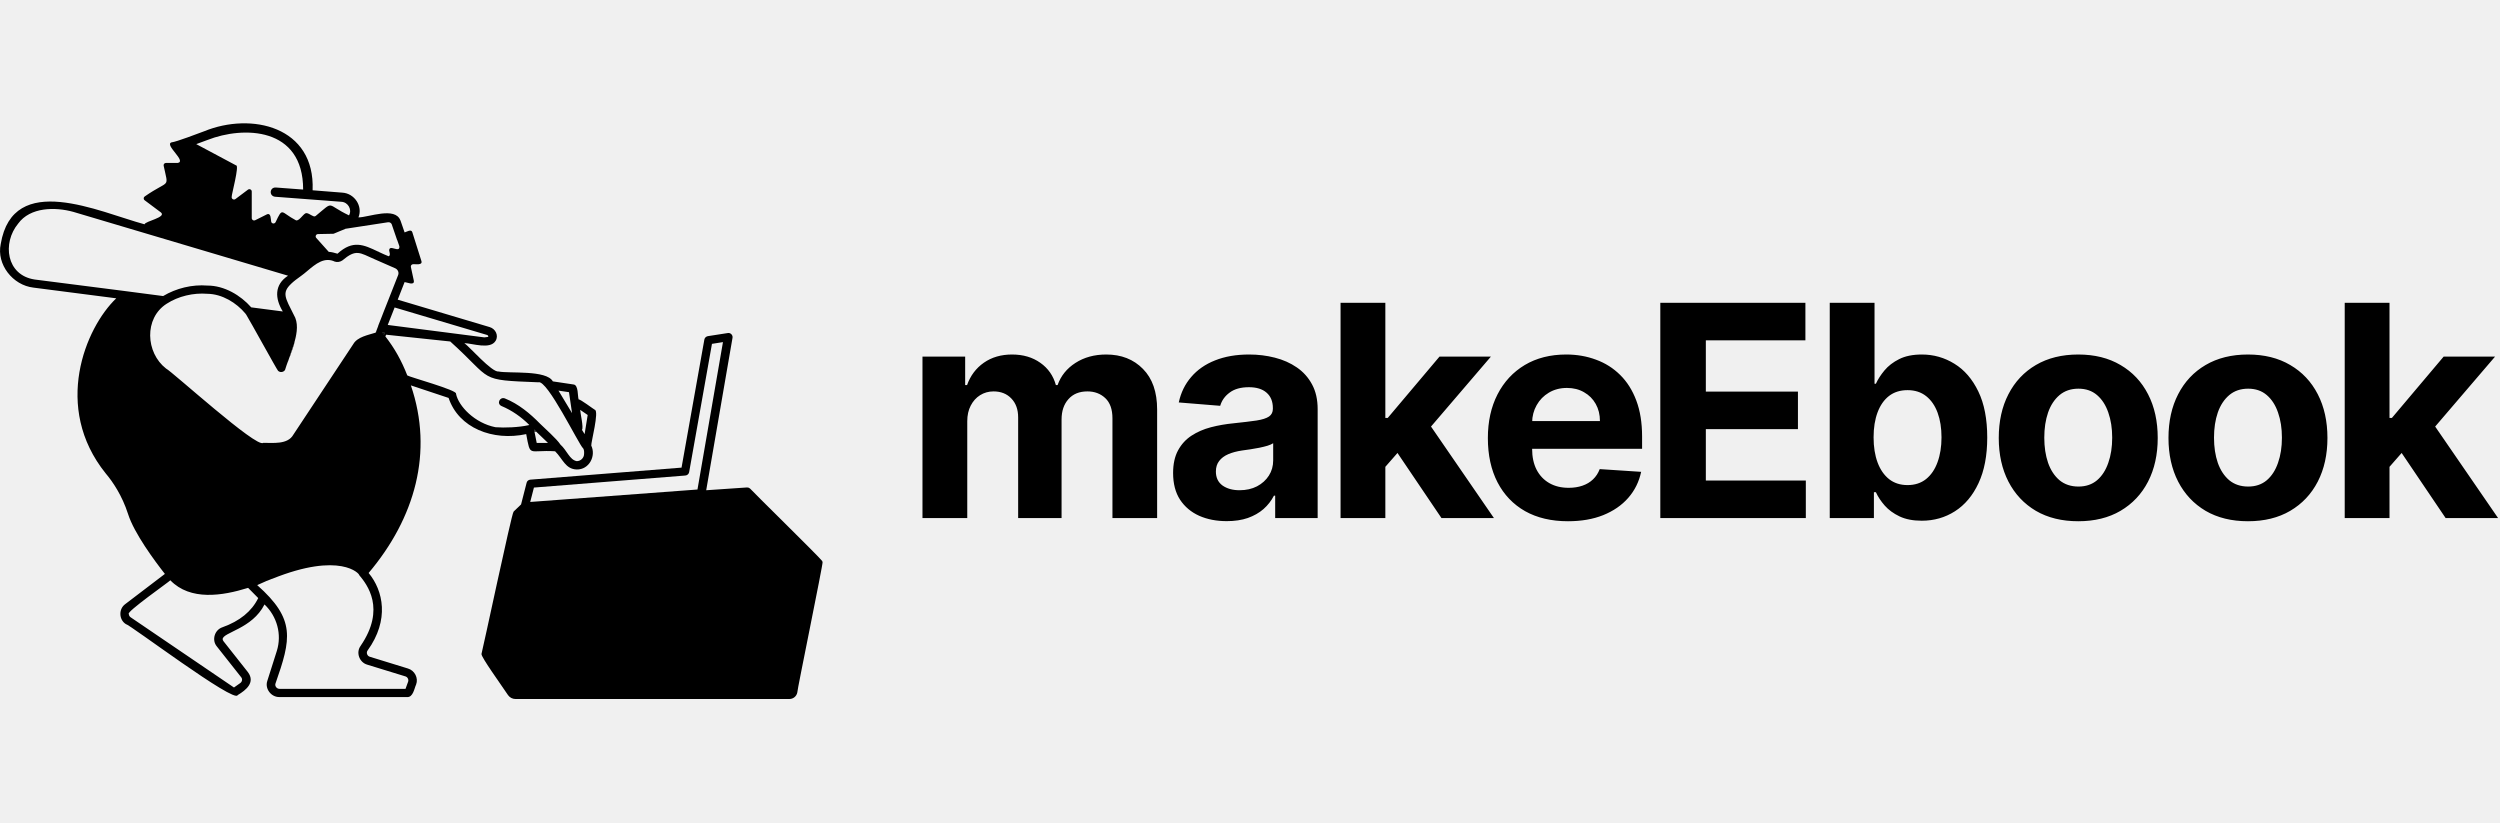
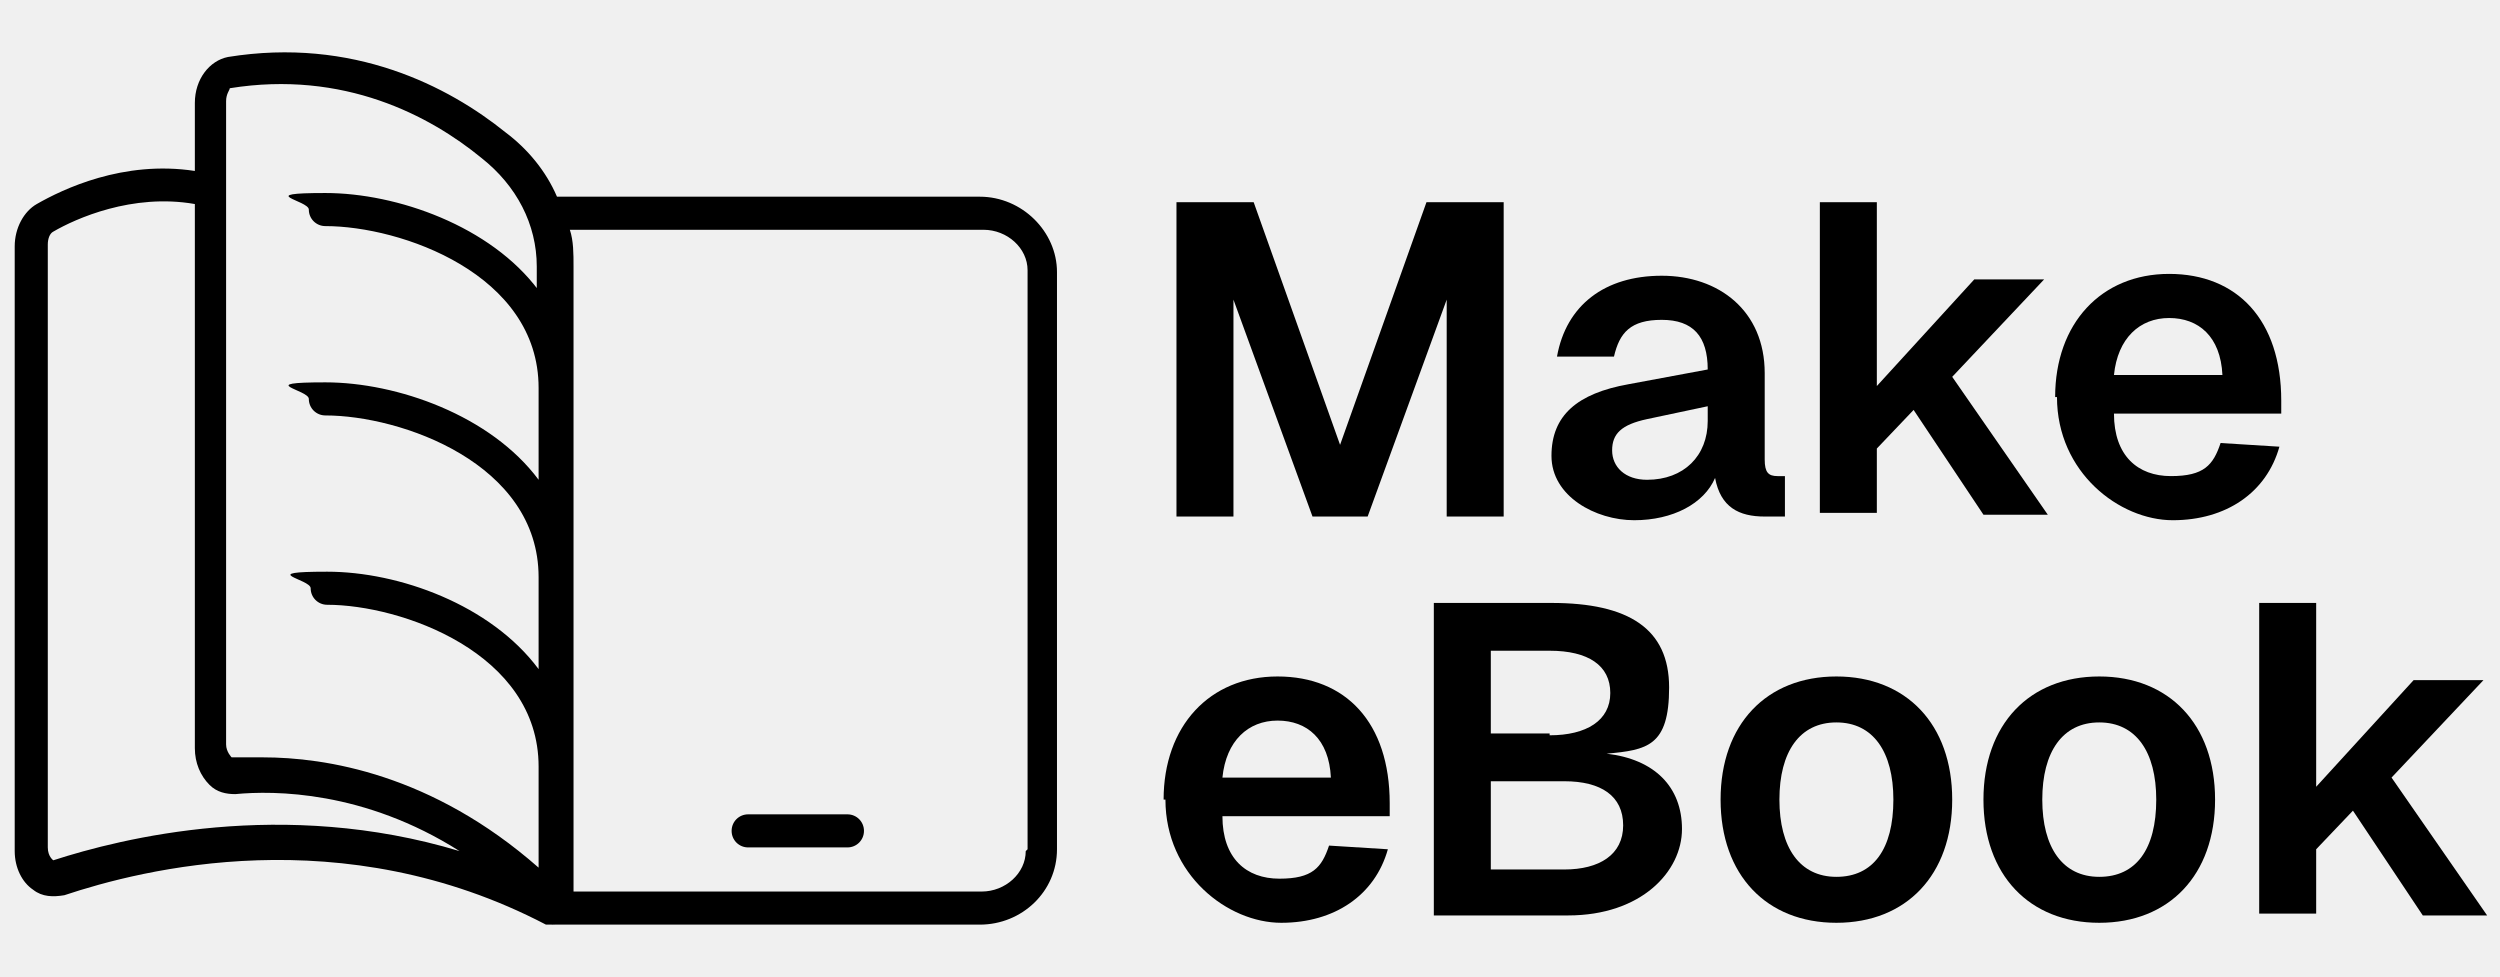
- <svg xmlns="http://www.w3.org/2000/svg" width="304" height="100" viewBox="0 0 304 100" fill="none">
-   <g clip-path="url(#clip0_28_4353)">
-     <path d="M46.05 30.613C46.05 30.613 45.975 30.575 45.938 30.575C46.013 30.6 46.075 30.638 46.15 30.675L46.05 30.613Z" fill="black" />
-     <path d="M32.538 70.6C32.713 70.525 32.888 70.45 33.063 70.388C32.913 70.438 32.713 70.525 32.538 70.6ZM32.363 70.675C32.363 70.675 32.313 70.688 32.288 70.7C32.313 70.7 32.338 70.675 32.363 70.675ZM32.538 70.6C32.713 70.525 32.888 70.45 33.063 70.388C32.913 70.438 32.713 70.525 32.538 70.6ZM32.363 70.675C32.363 70.675 32.313 70.688 32.288 70.7C32.313 70.7 32.338 70.675 32.363 70.675ZM32.538 70.6C32.713 70.525 32.888 70.45 33.063 70.388C32.913 70.438 32.713 70.525 32.538 70.6ZM32.363 70.675C32.363 70.675 32.313 70.688 32.288 70.7C32.313 70.7 32.338 70.675 32.363 70.675ZM32.538 70.6C32.713 70.525 32.888 70.45 33.063 70.388C32.913 70.438 32.713 70.525 32.538 70.6ZM32.363 70.675C32.363 70.675 32.313 70.688 32.288 70.7C32.313 70.7 32.338 70.675 32.363 70.675ZM32.538 70.6C32.713 70.525 32.888 70.45 33.063 70.388C32.913 70.438 32.713 70.525 32.538 70.6ZM32.363 70.675C32.363 70.675 32.313 70.688 32.288 70.7C32.313 70.7 32.338 70.675 32.363 70.675ZM32.538 70.6C32.713 70.525 32.888 70.45 33.063 70.388C32.913 70.438 32.713 70.525 32.538 70.6ZM32.363 70.675C32.363 70.675 32.313 70.688 32.288 70.7C32.313 70.7 32.338 70.675 32.363 70.675ZM32.538 70.6C32.713 70.525 32.888 70.45 33.063 70.388C32.913 70.438 32.713 70.525 32.538 70.6ZM32.363 70.675C32.363 70.675 32.313 70.688 32.288 70.7C32.313 70.7 32.338 70.675 32.363 70.675ZM32.538 70.6C32.713 70.525 32.888 70.45 33.063 70.388C32.913 70.438 32.713 70.525 32.538 70.6ZM32.363 70.675C32.363 70.675 32.313 70.688 32.288 70.7C32.313 70.7 32.338 70.675 32.363 70.675ZM32.538 70.6C32.713 70.525 32.888 70.45 33.063 70.388C32.913 70.438 32.713 70.525 32.538 70.6ZM32.363 70.675C32.363 70.675 32.313 70.688 32.288 70.7C32.313 70.7 32.338 70.675 32.363 70.675ZM32.538 70.6C32.713 70.525 32.888 70.45 33.063 70.388C32.913 70.438 32.713 70.525 32.538 70.6ZM32.363 70.675C32.363 70.675 32.313 70.688 32.288 70.7C32.313 70.7 32.338 70.675 32.363 70.675ZM32.538 70.6C32.713 70.525 32.888 70.45 33.063 70.388C32.913 70.438 32.713 70.525 32.538 70.6ZM32.363 70.675C32.363 70.675 32.313 70.688 32.288 70.7C32.313 70.7 32.338 70.675 32.363 70.675ZM32.538 70.6C32.713 70.525 32.888 70.45 33.063 70.388C32.913 70.438 32.713 70.525 32.538 70.6ZM32.363 70.675C32.363 70.675 32.313 70.688 32.288 70.7C32.313 70.7 32.338 70.675 32.363 70.675ZM32.538 70.6C32.713 70.525 32.888 70.45 33.063 70.388C32.913 70.438 32.713 70.525 32.538 70.6ZM32.363 70.675C32.363 70.675 32.313 70.688 32.288 70.7C32.313 70.7 32.338 70.675 32.363 70.675ZM32.538 70.6C32.713 70.525 32.888 70.45 33.063 70.388C32.913 70.438 32.713 70.525 32.538 70.6ZM32.363 70.675C32.363 70.675 32.313 70.688 32.288 70.7C32.313 70.7 32.338 70.675 32.363 70.675ZM32.538 70.6C32.713 70.525 32.888 70.45 33.063 70.388C32.913 70.438 32.713 70.525 32.538 70.6ZM32.363 70.675C32.363 70.675 32.313 70.688 32.288 70.7C32.313 70.7 32.338 70.675 32.363 70.675ZM32.538 70.6C32.713 70.525 32.888 70.45 33.063 70.388C32.913 70.438 32.713 70.525 32.538 70.6ZM32.363 70.675C32.363 70.675 32.313 70.688 32.288 70.7C32.313 70.7 32.338 70.675 32.363 70.675ZM32.538 70.6C32.713 70.525 32.888 70.45 33.063 70.388C32.913 70.438 32.713 70.525 32.538 70.6ZM32.363 70.675C32.363 70.675 32.313 70.688 32.288 70.7C32.313 70.7 32.338 70.675 32.363 70.675ZM32.538 70.6C32.713 70.525 32.888 70.45 33.063 70.388C32.913 70.438 32.713 70.525 32.538 70.6ZM32.363 70.675C32.363 70.675 32.313 70.688 32.288 70.7C32.313 70.7 32.338 70.675 32.363 70.675ZM32.538 70.6C32.713 70.525 32.888 70.45 33.063 70.388C32.913 70.438 32.713 70.525 32.538 70.6ZM32.363 70.675C32.363 70.675 32.313 70.688 32.288 70.7C32.313 70.7 32.338 70.675 32.363 70.675ZM32.538 70.6C32.713 70.525 32.888 70.45 33.063 70.388C32.913 70.438 32.713 70.525 32.538 70.6ZM32.363 70.675C32.363 70.675 32.313 70.688 32.288 70.7C32.313 70.7 32.338 70.675 32.363 70.675ZM32.538 70.6C32.713 70.525 32.888 70.45 33.063 70.388C32.913 70.438 32.713 70.525 32.538 70.6ZM32.363 70.675C32.363 70.675 32.313 70.688 32.288 70.7C32.313 70.7 32.338 70.675 32.363 70.675ZM32.538 70.6C32.713 70.525 32.888 70.45 33.063 70.388C32.913 70.438 32.713 70.525 32.538 70.6ZM32.363 70.675C32.363 70.675 32.313 70.688 32.288 70.7C32.313 70.7 32.338 70.675 32.363 70.675ZM32.538 70.6C32.713 70.525 32.888 70.45 33.063 70.388C32.913 70.438 32.713 70.525 32.538 70.6ZM32.363 70.675C32.363 70.675 32.313 70.688 32.288 70.7C32.313 70.7 32.338 70.675 32.363 70.675ZM32.538 70.6C32.713 70.525 32.888 70.45 33.063 70.388C32.913 70.438 32.713 70.525 32.538 70.6ZM32.363 70.675C32.363 70.675 32.313 70.688 32.288 70.7C32.313 70.7 32.338 70.675 32.363 70.675Z" fill="black" />
-     <path d="M33.063 70.388C32.888 70.45 32.713 70.525 32.538 70.6C32.713 70.525 32.913 70.438 33.063 70.388Z" fill="black" />
-     <path d="M33.063 70.388C32.888 70.45 32.713 70.525 32.538 70.6C32.713 70.525 32.913 70.438 33.063 70.388Z" fill="black" />
-     <path d="M35.3 43.163C35.3 43.163 35.3 43.125 35.3 43.1L35.187 43.425C35.212 43.338 35.25 43.25 35.287 43.163H35.3ZM34.987 44.063C35.012 43.963 35.05 43.863 35.087 43.763L35.062 43.813L34.987 44.063Z" fill="black" />
-     <path d="M35.313 43.1C35.313 43.1 35.313 43.138 35.313 43.163C35.488 42.688 35.675 42.188 35.813 41.688L35.65 42.138L35.325 43.1H35.313ZM35.313 43.1L35.2 43.425C35.225 43.337 35.263 43.25 35.3 43.163C35.475 42.688 35.663 42.188 35.8 41.688L35.638 42.138L35.313 43.1ZM32.363 70.675C32.363 70.675 32.313 70.688 32.288 70.7C32.313 70.7 32.338 70.675 32.363 70.675Z" fill="black" />
-     <path d="M72.325 49.825C72.15 49.738 70.55 48.513 70.362 48.575C70.225 48.2 70.362 46.788 69.725 46.75L67.225 46.375C66.45 44.963 61.938 45.438 60.625 45.175C59.812 45.3 57.062 42.125 56.462 41.725C57.45 41.75 59.6 42.538 60.263 41.45C60.663 40.813 60.263 39.988 59.55 39.775L48.362 36.438L49.2 34.3C49.487 34.325 50.4 34.763 50.325 34.15L49.962 32.463C49.925 32.288 50.062 32.125 50.25 32.125C50.513 32.1 51.388 32.288 51.25 31.763L50.138 28.238C50.013 27.813 49.438 28.2 49.2 28.263L48.712 26.85L48.688 26.8C48.05 25.1 44.825 26.425 43.587 26.438C44.138 25.075 43.112 23.513 41.625 23.425L38.013 23.138C38.337 15.375 30.562 13.613 24.825 15.963C24.188 16.188 21.475 17.25 20.85 17.313C19.95 17.613 22.75 19.625 21.613 19.813H20.188C20 19.813 19.863 19.975 19.9 20.15C20.5 23.025 20.675 21.75 17.6 23.888C17.438 23.988 17.425 24.225 17.587 24.35L19.575 25.838C20.262 26.438 17.663 26.888 17.575 27.275C12.062 25.788 1.588 20.738 0.088 29.675C-0.437 32.138 1.538 34.688 4.075 34.975L14.137 36.275C10.375 39.863 6.388 49.525 12.85 57.563C13.7 58.563 14.85 60.25 15.575 62.513C16.312 64.838 18.8 68.2 20.05 69.788L15.225 73.463C14.412 74.05 14.45 75.35 15.3 75.888C15.7 75.875 28.587 85.613 28.9 84.525C29.95 83.9 31.062 82.975 30.15 81.738L27.188 77.988C27.113 77.888 27.075 77.8 27.075 77.725C27.075 76.888 30.675 76.475 32.163 73.5C33.7 74.963 34.288 77.15 33.663 79.15L32.5 82.813C32.188 83.75 32.975 84.788 33.987 84.763H49.487C50.237 84.825 50.375 83.713 50.6 83.238C50.9 82.45 50.425 81.525 49.6 81.288L44.975 79.863C44.65 79.775 44.5 79.363 44.7 79.1C47.375 75.388 46.612 71.825 44.825 69.675C50.462 63 52.737 54.975 49.962 46.863L54.55 48.388C55.775 52.05 59.925 53.663 63.987 52.788C64.525 55.663 64.225 54.675 67.5 54.875C68.425 55.788 68.75 57.05 70.125 57.088C71.638 57.125 72.5 55.45 71.9 54.188C71.85 53.825 72.888 49.975 72.325 49.825ZM69.188 47.688L69.562 50.238L67.912 47.5L69.188 47.688ZM59.25 40.738C59.337 40.775 59.462 40.938 59.312 40.975C59.288 40.975 58.913 41.025 58.888 41.025L47.15 39.513L47.987 37.388L59.25 40.738ZM47.188 27.025C47.362 27 47.538 27.088 47.625 27.25L48.288 29.188H48.3L48.562 29.938C48.663 30.863 47.3 29.625 47.325 30.475C47.362 30.675 47.513 31.063 47.263 31.163C46.875 31.013 46.5 30.838 46.15 30.675C46.075 30.638 46.013 30.6 45.938 30.575C44.225 29.763 42.913 29.138 41.038 30.85C40.7 30.75 40.325 30.638 39.975 30.625C39.95 30.613 38.475 28.95 38.45 28.925C38.3 28.75 38.425 28.463 38.675 28.463L40.562 28.425C40.562 28.425 42.013 27.813 42.05 27.813H41.987C41.987 27.813 42.05 27.8 42.087 27.788L42.05 27.813L47.188 27.025ZM25.25 17.013C29.587 15.313 36.875 15.413 36.862 23.05L33.538 22.8C32.775 22.763 32.688 23.838 33.45 23.925L41.525 24.538C42.337 24.588 42.837 25.513 42.438 26.188C39.575 24.838 40.725 24.338 38.4 26.25C38.312 26.325 38.188 26.338 38.075 26.275C37.85 26.213 37.312 25.738 37.075 25.988C36.85 26.1 36.263 27.013 35.938 26.763C34.125 25.8 34.4 25.138 33.513 27.013C33.388 27.263 33.013 27.213 32.975 26.938C32.913 26.675 32.975 25.85 32.462 26.063L31.038 26.775C30.837 26.875 30.613 26.738 30.613 26.525V23.288C30.613 23.05 30.337 22.925 30.15 23.063L28.637 24.2C28.425 24.363 28.125 24.188 28.175 23.925C28.125 23.775 29.137 20.075 28.712 20.113L23.863 17.525L25.25 17.013ZM15.062 35.375L4.213 33.988C0.75 33.463 0.263 29.55 2.2 27.2C3.663 25.175 6.7 25.15 8.913 25.763C15.088 27.588 28.962 31.725 35.025 33.525C33.325 34.638 33.438 36.313 34.388 37.875L30.55 37.375C29.25 35.9 27.275 34.725 25.225 34.725C23.363 34.575 21.425 35.05 19.837 36L15.062 35.375ZM27.05 76.275C26.087 76.588 25.725 77.838 26.363 78.6L29.325 82.35C29.512 82.563 29.45 82.9 29.212 83.063L28.45 83.6L15.887 75.063C15.75 74.975 15.675 74.825 15.662 74.663C15.275 74.45 20.637 70.7 20.712 70.563C23.15 73.088 27.062 72.45 30.113 71.5C30.125 71.5 30.15 71.488 30.175 71.488L31.4 72.725C30.613 74.338 29.15 75.525 27.05 76.275ZM43.862 78.525C43.25 79.325 43.688 80.55 44.663 80.825L49.3 82.25C49.562 82.325 49.725 82.638 49.625 82.9L49.312 83.763H33.987C33.65 83.763 33.388 83.425 33.5 83.113C35.4 77.688 35.975 75.313 31.275 71.15C31.625 71 31.95 70.85 32.288 70.7C32.312 70.7 32.337 70.675 32.362 70.663C32.413 70.65 32.475 70.625 32.538 70.6C32.712 70.525 32.913 70.438 33.062 70.388C33.062 70.388 33.062 70.388 33.087 70.388C41.425 67.025 43.75 69.813 43.675 69.925C44.638 71.075 46.95 74.013 43.85 78.538L43.862 78.525ZM46 39.613L45.725 40.338H45.763C45.763 40.338 45.712 40.4 45.688 40.438C45.688 40.45 45.675 40.45 45.675 40.45C44.775 40.738 43.462 40.963 42.962 41.838L35.675 52.85C34.987 54.088 33.188 53.838 32 53.85C31.238 54.55 20.913 45.163 20.188 44.813C17.712 42.888 17.5 38.7 20.262 36.938C21.688 36.013 23.512 35.588 25.225 35.725C27.012 35.75 28.75 36.813 29.85 38.138C29.863 38.163 29.887 38.188 29.9 38.213C29.913 38.213 29.913 38.238 29.925 38.238C30.425 39.038 33.65 44.925 33.812 45.088C33.862 45.138 33.925 45.175 33.987 45.2C34.062 45.225 34.138 45.25 34.225 45.238C34.4 45.225 34.575 45.138 34.663 44.975C34.763 44.625 34.913 44.225 35.062 43.813L35.087 43.763C35.125 43.65 35.163 43.55 35.2 43.438L35.312 43.1L35.638 42.138C35.7 41.963 35.75 41.813 35.8 41.688C35.8 41.675 35.8 41.663 35.8 41.65V41.625C36.15 40.413 36.288 39.2 35.725 38.288C34.7 36.238 34.225 35.613 35.413 34.5L35.45 34.463C35.737 34.188 36.125 33.9 36.612 33.55C37.562 32.888 38.625 31.613 39.862 31.613C40.138 31.613 40.425 31.675 40.712 31.813C41.025 31.913 41.375 31.85 41.638 31.663C43.312 30.25 43.725 30.725 45.525 31.513L48.062 32.625C48.388 32.775 48.538 33.138 48.413 33.45C48.163 34.1 47.763 35.1 47.35 36.15L46.688 37.825L46.325 38.763L45.987 39.613H46ZM46.7 40.675C46.638 40.6 46.562 40.525 46.5 40.438L46.775 40.475L46.7 40.675ZM65.263 53.85C65.237 53.675 65.088 52.975 65 52.538L64.938 52.225L65.188 52.475C65.625 52.9 66.463 53.688 66.638 53.863H65.263V53.85ZM70.125 56.075C69.263 55.913 68.938 54.763 68.15 54.063C67.688 53.35 66.287 52.138 65.675 51.525C64.45 50.275 63.05 49.113 61.4 48.45C60.763 48.213 60.362 49.1 60.987 49.375C62.263 49.913 63.388 50.7 64.362 51.675C64.362 51.675 64.312 51.688 64.287 51.7C63.075 51.975 61.337 52.038 60.25 51.95C57.737 51.45 55.75 49.4 55.45 47.875C55.65 47.45 49.712 45.825 49.525 45.65C48.837 43.875 47.962 42.313 46.862 40.913L46.95 40.7L54.75 41.525C60.075 46.313 57.987 46.188 65.463 46.488C66.537 46.113 70.35 54 70.9 54.513H70.912C71.037 54.713 71.037 54.963 71.025 55.188C71.025 55.675 70.612 56.088 70.112 56.075H70.125ZM71.088 52.788L70.763 52.263C71 52.075 70.537 50.088 70.55 49.838L71.463 50.463L71.088 52.788Z" fill="black" />
-     <path d="M33.063 70.388C32.888 70.45 32.713 70.525 32.538 70.6C32.713 70.525 32.913 70.438 33.063 70.388Z" fill="black" />
-     <path d="M45.763 40.35C45.763 40.35 45.712 40.4 45.688 40.437L45.725 40.337H45.763V40.35Z" fill="black" />
-     <path d="M35.062 43.813L35.087 43.763C35.05 43.863 35.012 43.963 34.987 44.063L35.062 43.813Z" fill="black" />
-     <path d="M35.2 43.425L35.313 43.1C35.313 43.1 35.313 43.138 35.313 43.163C35.275 43.25 35.238 43.338 35.213 43.425H35.2Z" fill="black" />
-     <path d="M36.05 40.825C36.025 40.938 36 41.038 35.975 41.15C36 41.05 36.038 40.938 36.05 40.825Z" fill="black" />
-     <path d="M46.5 40.437C46.562 40.525 46.638 40.6 46.7 40.675L46.775 40.475L46.5 40.437ZM45.725 40.337L45.688 40.437C45.688 40.437 45.75 40.35 45.763 40.35H45.725V40.337Z" fill="black" />
-     <path d="M99.987 68.288C99.987 68.288 99.975 68.238 99.975 68.225V68.2H99.962C99.562 67.663 91.337 59.6 91.225 59.425C91.2 59.4 91.162 59.375 91.137 59.363C91.137 59.363 91.137 59.35 91.112 59.35C91.112 59.35 91.062 59.313 91.025 59.3H91.012C91.012 59.3 90.987 59.288 90.962 59.288H90.925C90.925 59.288 90.85 59.275 90.825 59.275L85.875 59.613L89.075 41.075C89.137 40.75 88.825 40.425 88.487 40.5L86.075 40.875C85.862 40.913 85.687 41.075 85.65 41.288L82.875 56.863L64.5 58.325C64.275 58.338 64.087 58.488 64.037 58.7L63.362 61.338L62.5 62.163C62.5 62.163 62.462 62.2 62.45 62.225C62.325 62.325 61.387 66.588 60.45 70.85C59.525 75.1 58.6 79.375 58.55 79.513V79.538C58.55 79.963 60.787 83.05 61.775 84.525C61.987 84.825 62.325 85 62.687 85H95.987C96.462 85 96.862 84.663 96.95 84.213C96.912 84.013 100.1 68.538 100.025 68.363C100.025 68.338 100.025 68.313 100.025 68.288H99.987ZM64.475 61.038L64.925 59.288L83.325 57.825C83.562 57.813 83.762 57.638 83.8 57.413L86.575 41.813L87.912 41.6L84.812 59.525L64.475 61.038Z" fill="black" />
-     <path d="M58.55 79.75C58.55 79.75 58.55 79.75 58.55 79.738C58.55 79.738 58.55 79.763 58.562 79.775V79.75H58.55Z" fill="black" />
-     <path d="M99.937 68.163C99.937 68.163 99.937 68.15 99.925 68.138C99.925 68.138 99.937 68.163 99.95 68.175L99.937 68.163ZM99.95 68.175C99.95 68.175 99.95 68.175 99.95 68.188V68.175Z" fill="black" />
-     <path d="M46.775 40.475L46.7 40.675C46.638 40.6 46.562 40.525 46.5 40.438L46.775 40.475Z" fill="black" />
-     <path d="M48.65 46.25C48.65 46.25 48.65 46.225 48.638 46.212C48.638 46.212 48.638 46.237 48.65 46.25Z" fill="black" />
-     <path d="M64.375 51.688C64.375 51.688 64.325 51.688 64.3 51.7C64.325 51.688 64.337 51.688 64.362 51.675L64.375 51.688Z" fill="black" />
-     <path d="M65.188 52.475C65.188 52.475 65.062 52.513 65 52.538L64.938 52.225L65.188 52.475Z" fill="black" />
+ <svg xmlns="http://www.w3.org/2000/svg" id="Layer_1" version="1.1" viewBox="0 0 136 53.1">
+   <g>
+     <g>
+       <path d="M29.9,50.2h0c.1.1.2.1.4.1s0,0,0,0c-.1,0-.3,0-.4-.1Z" />
+       <path d="M53.4,10.7h-23.1c-.6-1.4-1.6-2.6-2.8-3.5-3.1-2.5-8.3-5.2-15.1-4.1-1,.2-1.8,1.2-1.8,2.5v3.7c-3.9-.6-7.2,1-8.6,1.8-.7.4-1.2,1.3-1.2,2.3v32.9c0,.9.4,1.7,1,2.1.5.4,1.1.4,1.7.3,4.2-1.4,15.1-4.2,26.2,1.6,0,0,.1,0,.2,0h0c.1,0,.3,0,.4,0,0,0,0,0,0,0h23c2.3,0,4.2-1.8,4.2-4.1V14.8c0-2.2-1.9-4.1-4.2-4.1ZM2.9,46.8c0,0-.3-.2-.3-.7V13.3c0-.3.1-.6.3-.7,1.2-.7,4.3-2.1,7.7-1.5v29.6c0,.8.3,1.5.8,2,.4.4.9.5,1.4.5,2.1-.2,7-.2,12.2,3.1-9.6-2.9-18.4-.7-22.1.5ZM29.3,15.8c-2.6-3.5-7.7-5.3-11.6-5.3s-.9.4-.9.9.4.9.9.9c4.1,0,11.6,2.6,11.6,8.8v5c-2.6-3.5-7.7-5.3-11.6-5.3s-.9.4-.9.9.4.9.9.9c4.1,0,11.6,2.6,11.6,8.8v5c-2.6-3.5-7.6-5.3-11.5-5.3s-.9.4-.9.9.4.9.9.9c4,0,11.5,2.6,11.5,8.8s0,.1,0,.2v5.3c-5.8-5.1-11.6-6-15-6s-1.2,0-1.7,0c0,0-.3-.3-.3-.7V5.5c0-.4.2-.6.2-.7,6.2-1,10.9,1.5,13.7,3.8,1.9,1.5,3,3.6,3,5.9v1.3ZM55.8,46.3c0,1.2-1.1,2.2-2.4,2.2h-22.2V14.5c0-.7,0-1.4-.2-2h22.5c1.3,0,2.4,1,2.4,2.2v31.5Z" />
+     </g>
+     <path d="M47,45.2c0,.5-.4.9-.9.9h-5.4c-.5,0-.9-.4-.9-.9s.4-.9.9-.9h5.4c.5,0,.9.4.9.9Z" />
  </g>
-   <path d="M112.173 63V43.364H117.364V46.828H117.594C118.003 45.678 118.685 44.77 119.639 44.105C120.594 43.44 121.736 43.108 123.065 43.108C124.412 43.108 125.558 43.445 126.504 44.118C127.45 44.783 128.081 45.686 128.396 46.828H128.601C129.001 45.703 129.726 44.804 130.774 44.131C131.831 43.449 133.08 43.108 134.52 43.108C136.352 43.108 137.839 43.692 138.982 44.859C140.132 46.019 140.707 47.663 140.707 49.794V63H135.274V50.868C135.274 49.777 134.984 48.959 134.405 48.413C133.825 47.868 133.101 47.595 132.232 47.595C131.243 47.595 130.472 47.91 129.918 48.541C129.364 49.163 129.087 49.986 129.087 51.008V63H123.807V50.753C123.807 49.79 123.53 49.023 122.976 48.452C122.43 47.881 121.71 47.595 120.815 47.595C120.21 47.595 119.665 47.749 119.179 48.055C118.702 48.354 118.322 48.776 118.041 49.321C117.76 49.858 117.619 50.489 117.619 51.213V63H112.173ZM149.169 63.371C147.916 63.371 146.799 63.153 145.819 62.719C144.839 62.276 144.064 61.624 143.493 60.763C142.93 59.894 142.649 58.811 142.649 57.516C142.649 56.425 142.849 55.508 143.25 54.767C143.65 54.026 144.196 53.429 144.886 52.977C145.576 52.526 146.36 52.185 147.238 51.955C148.125 51.724 149.054 51.562 150.025 51.469C151.167 51.349 152.088 51.239 152.787 51.136C153.485 51.026 153.993 50.864 154.308 50.651C154.623 50.438 154.781 50.122 154.781 49.705V49.628C154.781 48.818 154.525 48.192 154.014 47.749C153.511 47.305 152.795 47.084 151.866 47.084C150.886 47.084 150.106 47.301 149.527 47.736C148.947 48.162 148.564 48.699 148.376 49.347L143.339 48.938C143.595 47.744 144.098 46.713 144.848 45.844C145.598 44.966 146.565 44.293 147.75 43.824C148.943 43.347 150.323 43.108 151.892 43.108C152.983 43.108 154.027 43.236 155.024 43.492C156.029 43.747 156.92 44.144 157.696 44.68C158.48 45.217 159.098 45.908 159.549 46.751C160.001 47.587 160.227 48.588 160.227 49.756V63H155.062V60.277H154.909C154.593 60.891 154.172 61.432 153.643 61.901C153.115 62.361 152.48 62.723 151.738 62.987C150.997 63.243 150.14 63.371 149.169 63.371ZM150.728 59.612C151.529 59.612 152.237 59.455 152.85 59.139C153.464 58.815 153.946 58.381 154.295 57.835C154.645 57.29 154.819 56.672 154.819 55.981V53.898C154.649 54.008 154.414 54.111 154.116 54.205C153.826 54.29 153.498 54.371 153.132 54.447C152.765 54.516 152.399 54.58 152.032 54.639C151.666 54.69 151.333 54.737 151.035 54.78C150.396 54.874 149.838 55.023 149.36 55.227C148.883 55.432 148.512 55.709 148.248 56.058C147.984 56.399 147.852 56.825 147.852 57.337C147.852 58.078 148.12 58.645 148.657 59.037C149.203 59.42 149.893 59.612 150.728 59.612ZM167.947 57.349L167.959 50.817H168.752L175.042 43.364H181.293L172.843 53.233H171.552L167.947 57.349ZM163.012 63V36.818H168.458V63H163.012ZM175.285 63L169.506 54.447L173.137 50.599L181.664 63H175.285ZM190.665 63.383C188.646 63.383 186.907 62.974 185.45 62.156C184.001 61.33 182.884 60.162 182.1 58.653C181.316 57.136 180.924 55.342 180.924 53.271C180.924 51.251 181.316 49.479 182.1 47.953C182.884 46.428 183.988 45.239 185.411 44.386C186.843 43.534 188.522 43.108 190.448 43.108C191.744 43.108 192.95 43.317 194.066 43.734C195.191 44.144 196.171 44.761 197.006 45.588C197.85 46.415 198.506 47.455 198.975 48.707C199.444 49.952 199.678 51.409 199.678 53.08V54.575H183.097V51.2H194.552C194.552 50.416 194.381 49.722 194.04 49.117C193.7 48.511 193.227 48.038 192.621 47.697C192.025 47.348 191.33 47.173 190.538 47.173C189.711 47.173 188.978 47.365 188.339 47.749C187.708 48.124 187.214 48.631 186.856 49.27C186.498 49.901 186.315 50.604 186.306 51.379V54.588C186.306 55.56 186.485 56.399 186.843 57.106C187.209 57.814 187.725 58.359 188.39 58.743C189.055 59.126 189.843 59.318 190.755 59.318C191.36 59.318 191.914 59.233 192.417 59.062C192.92 58.892 193.35 58.636 193.708 58.295C194.066 57.955 194.339 57.537 194.526 57.043L199.563 57.375C199.307 58.585 198.783 59.642 197.991 60.545C197.207 61.44 196.192 62.139 194.948 62.642C193.712 63.136 192.285 63.383 190.665 63.383ZM201.894 63V36.818H219.537V41.382H207.43V47.621H218.629V52.185H207.43V58.436H219.588V63H201.894ZM222.497 63V36.818H227.943V46.662H228.11C228.348 46.133 228.693 45.597 229.145 45.051C229.605 44.497 230.202 44.037 230.935 43.67C231.676 43.295 232.597 43.108 233.696 43.108C235.128 43.108 236.449 43.483 237.659 44.233C238.87 44.974 239.837 46.095 240.561 47.595C241.286 49.087 241.648 50.957 241.648 53.207C241.648 55.398 241.294 57.247 240.587 58.756C239.888 60.256 238.934 61.394 237.723 62.169C236.522 62.936 235.175 63.32 233.684 63.32C232.627 63.32 231.728 63.145 230.986 62.795C230.253 62.446 229.652 62.007 229.184 61.479C228.715 60.942 228.357 60.401 228.11 59.855H227.867V63H222.497ZM227.828 53.182C227.828 54.349 227.99 55.368 228.314 56.237C228.638 57.106 229.107 57.784 229.72 58.27C230.334 58.747 231.08 58.986 231.958 58.986C232.844 58.986 233.594 58.743 234.208 58.257C234.821 57.763 235.286 57.081 235.601 56.212C235.925 55.334 236.087 54.324 236.087 53.182C236.087 52.048 235.929 51.051 235.614 50.19C235.299 49.33 234.834 48.656 234.22 48.17C233.607 47.685 232.853 47.442 231.958 47.442C231.071 47.442 230.321 47.676 229.708 48.145C229.103 48.614 228.638 49.278 228.314 50.139C227.99 51 227.828 52.014 227.828 53.182ZM252.714 63.383C250.728 63.383 249.011 62.962 247.562 62.118C246.122 61.266 245.01 60.081 244.225 58.564C243.441 57.038 243.049 55.27 243.049 53.258C243.049 51.23 243.441 49.457 244.225 47.94C245.01 46.415 246.122 45.23 247.562 44.386C249.011 43.534 250.728 43.108 252.714 43.108C254.7 43.108 256.413 43.534 257.853 44.386C259.302 45.23 260.419 46.415 261.203 47.94C261.987 49.457 262.379 51.23 262.379 53.258C262.379 55.27 261.987 57.038 261.203 58.564C260.419 60.081 259.302 61.266 257.853 62.118C256.413 62.962 254.7 63.383 252.714 63.383ZM252.74 59.165C253.643 59.165 254.397 58.909 255.002 58.398C255.608 57.878 256.063 57.17 256.37 56.276C256.686 55.381 256.843 54.362 256.843 53.22C256.843 52.078 256.686 51.06 256.37 50.165C256.063 49.27 255.608 48.562 255.002 48.043C254.397 47.523 253.643 47.263 252.74 47.263C251.828 47.263 251.061 47.523 250.438 48.043C249.825 48.562 249.36 49.27 249.045 50.165C248.738 51.06 248.585 52.078 248.585 53.22C248.585 54.362 248.738 55.381 249.045 56.276C249.36 57.17 249.825 57.878 250.438 58.398C251.061 58.909 251.828 59.165 252.74 59.165ZM273.352 63.383C271.366 63.383 269.649 62.962 268.2 62.118C266.76 61.266 265.648 60.081 264.864 58.564C264.079 57.038 263.687 55.27 263.687 53.258C263.687 51.23 264.079 49.457 264.864 47.94C265.648 46.415 266.76 45.23 268.2 44.386C269.649 43.534 271.366 43.108 273.352 43.108C275.338 43.108 277.051 43.534 278.491 44.386C279.94 45.23 281.057 46.415 281.841 47.94C282.625 49.457 283.017 51.23 283.017 53.258C283.017 55.27 282.625 57.038 281.841 58.564C281.057 60.081 279.94 61.266 278.491 62.118C277.051 62.962 275.338 63.383 273.352 63.383ZM273.378 59.165C274.281 59.165 275.035 58.909 275.641 58.398C276.246 57.878 276.702 57.17 277.008 56.276C277.324 55.381 277.481 54.362 277.481 53.22C277.481 52.078 277.324 51.06 277.008 50.165C276.702 49.27 276.246 48.562 275.641 48.043C275.035 47.523 274.281 47.263 273.378 47.263C272.466 47.263 271.699 47.523 271.077 48.043C270.463 48.562 269.998 49.27 269.683 50.165C269.376 51.06 269.223 52.078 269.223 53.22C269.223 54.362 269.376 55.381 269.683 56.276C269.998 57.17 270.463 57.878 271.077 58.398C271.699 58.909 272.466 59.165 273.378 59.165ZM290.053 57.349L290.066 50.817H290.858L297.148 43.364H303.399L294.949 53.233H293.658L290.053 57.349ZM285.118 63V36.818H290.564V63H285.118ZM297.391 63L291.612 54.447L295.243 50.599L303.77 63H297.391Z" fill="black" />
-   <defs>
-     <clipPath id="clip0_28_4353">
-       <rect width="100" height="100" fill="white" />
-     </clipPath>
-   </defs>
+   <path d="M64,11h4.2l4.7,13.2,4.7-13.2h4.2v17.1h-3.1v-11.8l-4.3,11.8h-3l-4.3-11.8v11.8h-3.1V11Z" />
+   <path d="M84.4,24.8c0-2.2,1.4-3.4,4.2-3.9l4.3-.8c0-1.8-.8-2.7-2.5-2.7s-2.3.7-2.6,2h-3.1c.5-2.8,2.6-4.4,5.7-4.4s5.6,1.9,5.6,5.3v4.7c0,.7.2.9.7.9h.4v2.2c-.2,0-.7,0-1.1,0-1.4,0-2.4-.5-2.7-2.1-.6,1.4-2.3,2.3-4.4,2.3s-4.5-1.3-4.5-3.5ZM92.9,22.8v-.7l-3.3.7c-1.4.3-1.9.8-1.9,1.7s.7,1.6,1.9,1.6c2,0,3.3-1.3,3.3-3.2Z" />
+   <path d="M99,11h3.1v10l5.3-5.8h3.8l-5,5.3,5.2,7.5h-3.5l-3.8-5.7-2,2.1v3.5h-3.1V11Z" />
+   <path d="M111.8,21.6c0-4,2.5-6.7,6.2-6.7s6.1,2.5,6.1,6.9v.7h-9.1c0,2.3,1.3,3.4,3.1,3.4s2.3-.6,2.7-1.8l3.2.2c-.7,2.5-2.9,4-5.8,4s-6.3-2.6-6.3-6.7ZM120.9,20.4c-.1-2.1-1.3-3.1-2.9-3.1s-2.8,1.1-3,3.1h5.9Z" />
+   <path d="M63.3,43.5c0-4,2.5-6.7,6.2-6.7s6.1,2.5,6.1,6.9v.7h-9.1c0,2.3,1.3,3.4,3.1,3.4s2.3-.6,2.7-1.8l3.2.2c-.7,2.5-2.9,4-5.8,4s-6.3-2.6-6.3-6.7ZM72.4,42.3c-.1-2.1-1.3-3.1-2.9-3.1s-2.8,1.1-3,3.1h5.9Z" />
+   <path d="M78,32.8h6.4c4.2,0,6.4,1.4,6.4,4.6s-1.2,3.4-3.4,3.6c2.6.3,4.1,1.8,4.1,4.1s-2.2,4.7-6.2,4.7h-7.3v-17.1ZM84.3,40c2,0,3.3-.8,3.3-2.3s-1.2-2.3-3.3-2.3h-3.2v4.5h3.2ZM85.1,47.3c1.9,0,3.2-.8,3.2-2.4s-1.2-2.4-3.2-2.4h-4v4.8h4Z" />
+   <path d="M93.6,43.5c0-4.1,2.5-6.7,6.3-6.7s6.3,2.6,6.3,6.7-2.5,6.7-6.3,6.7-6.3-2.6-6.3-6.7ZM103,43.5c0-2.6-1.1-4.2-3.1-4.2s-3.1,1.6-3.1,4.2,1.1,4.2,3.1,4.2,3.1-1.5,3.1-4.2Z" />
+   <path d="M107.9,43.5c0-4.1,2.5-6.7,6.3-6.7s6.3,2.6,6.3,6.7-2.5,6.7-6.3,6.7-6.3-2.6-6.3-6.7ZM117.3,43.5c0-2.6-1.1-4.2-3.1-4.2s-3.1,1.6-3.1,4.2,1.1,4.2,3.1,4.2,3.1-1.5,3.1-4.2Z" />
+   <path d="M122.9,32.8h3.1v10l5.3-5.8h3.8l-5,5.3,5.2,7.5h-3.5l-3.8-5.7-2,2.1v3.5h-3.1v-17.1Z" />
</svg>
